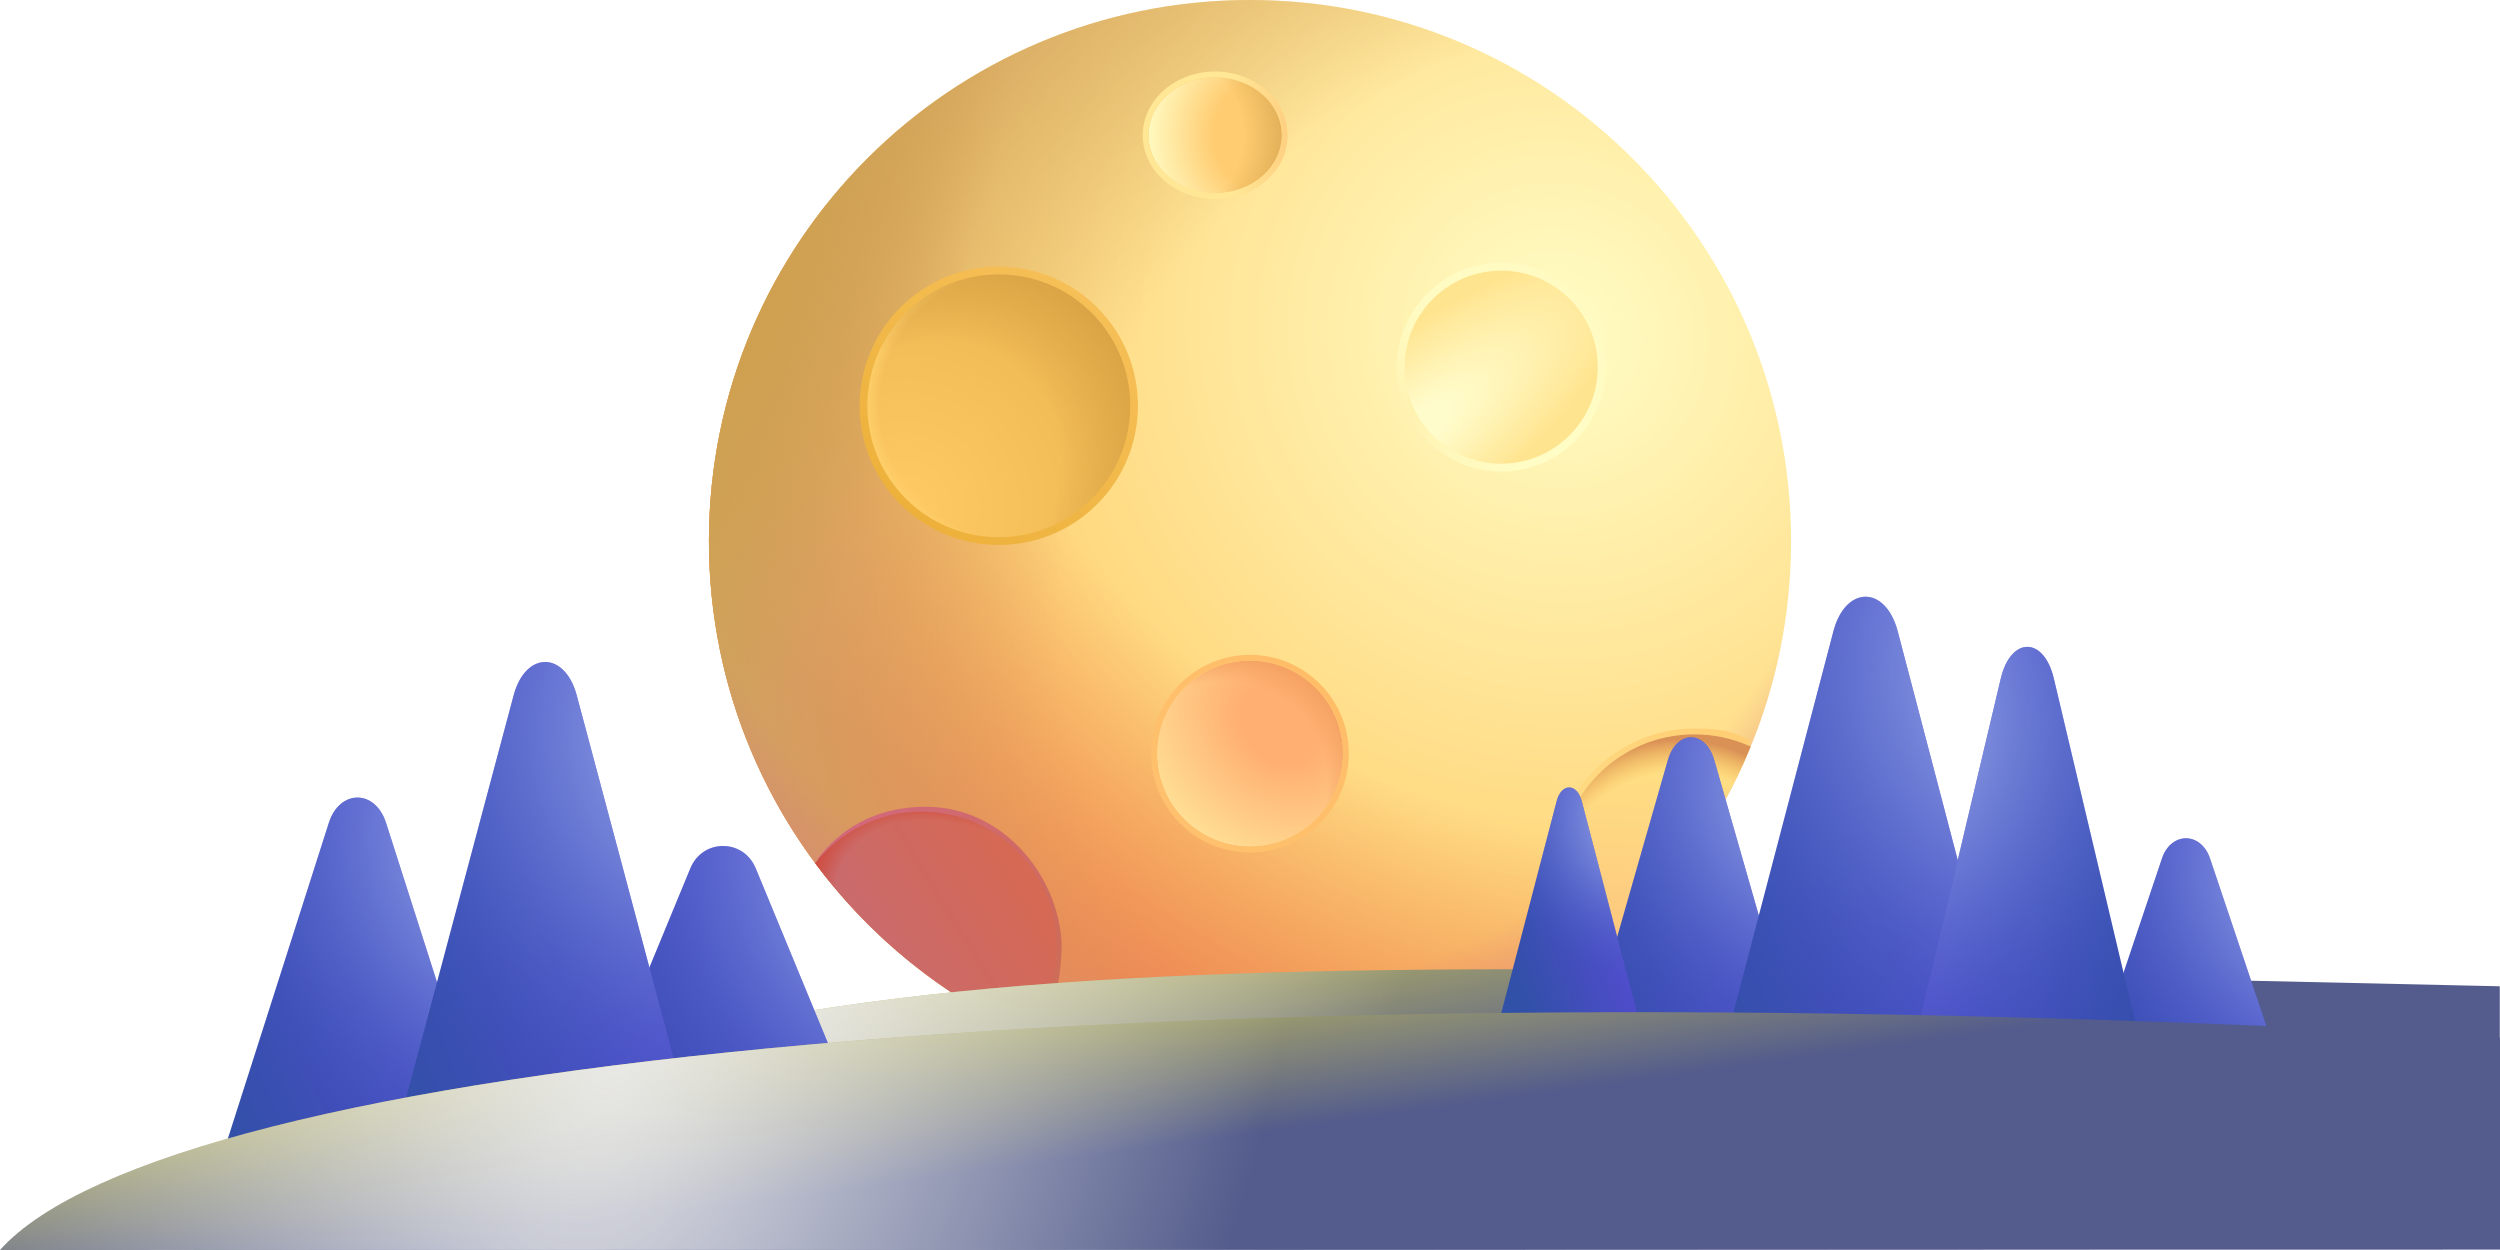
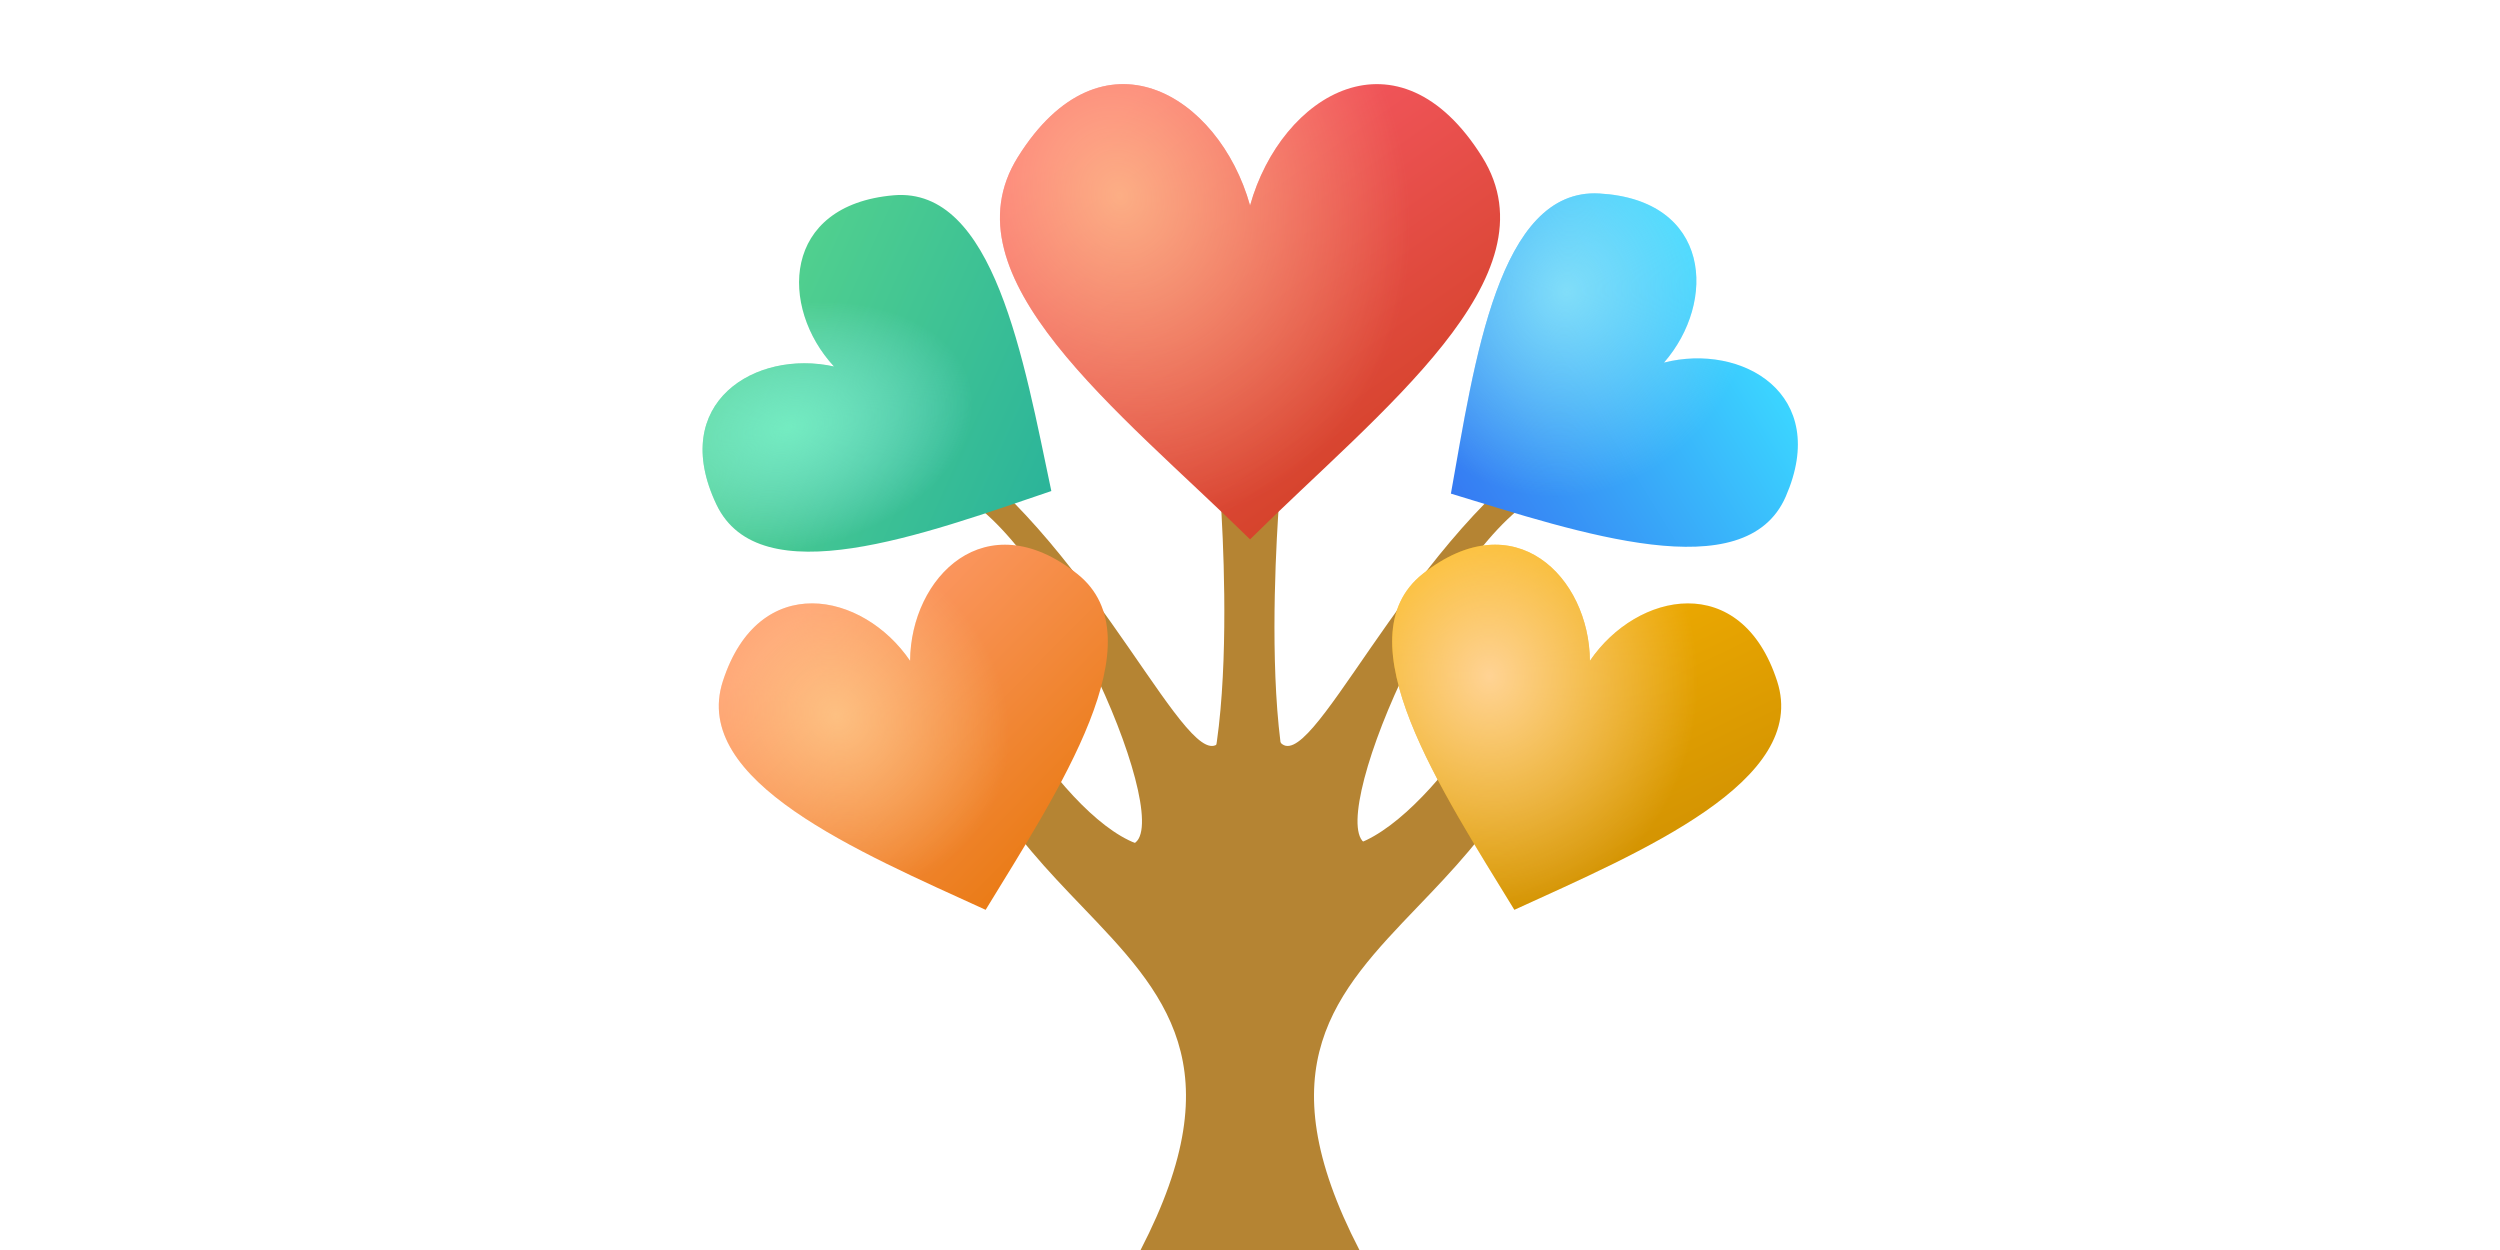
<svg xmlns="http://www.w3.org/2000/svg" viewBox="0 0 240 120" fill="none">
-   <path d="M171.945 51.944C171.945 80.632 148.689 103.888 120.001 103.888C91.313 103.888 68.057 80.632 68.057 51.944C68.057 23.256 91.313 0 120.001 0C148.689 0 171.945 23.256 171.945 51.944Z" fill="url(#paint0_radial_1382_358)" />
-   <path d="M171.945 51.944C171.945 80.632 148.689 103.888 120.001 103.888C91.313 103.888 68.057 80.632 68.057 51.944C68.057 23.256 91.313 0 120.001 0C148.689 0 171.945 23.256 171.945 51.944Z" fill="url(#paint1_radial_1382_358)" />
-   <path d="M171.945 51.944C171.945 80.632 148.689 103.888 120.001 103.888C91.313 103.888 68.057 80.632 68.057 51.944C68.057 23.256 91.313 0 120.001 0C148.689 0 171.945 23.256 171.945 51.944Z" fill="url(#paint2_radial_1382_358)" />
-   <path d="M171.945 51.944C171.945 80.632 148.689 103.888 120.001 103.888C91.313 103.888 68.057 80.632 68.057 51.944C68.057 23.256 91.313 0 120.001 0C148.689 0 171.945 23.256 171.945 51.944Z" fill="url(#paint3_radial_1382_358)" />
-   <path d="M171.945 51.944C171.945 80.632 148.689 103.888 120.001 103.888C91.313 103.888 68.057 80.632 68.057 51.944C68.057 23.256 91.313 0 120.001 0C148.689 0 171.945 23.256 171.945 51.944Z" fill="url(#paint4_radial_1382_358)" />
-   <path d="M108.87 38.958C108.87 46.13 103.056 51.944 95.884 51.944C88.712 51.944 82.898 46.13 82.898 38.958C82.898 31.786 88.712 25.972 95.884 25.972C103.056 25.972 108.87 31.786 108.87 38.958Z" fill="url(#paint5_radial_1382_358)" />
-   <path d="M108.87 38.958C108.87 46.13 103.056 51.944 95.884 51.944C88.712 51.944 82.898 46.13 82.898 38.958C82.898 31.786 88.712 25.972 95.884 25.972C103.056 25.972 108.87 31.786 108.87 38.958Z" fill="url(#paint6_radial_1382_358)" />
-   <path d="M108.87 38.958C108.87 46.13 103.056 51.944 95.884 51.944C88.712 51.944 82.898 46.13 82.898 38.958C82.898 31.786 88.712 25.972 95.884 25.972C103.056 25.972 108.87 31.786 108.87 38.958Z" fill="url(#paint7_radial_1382_358)" />
-   <path d="M153.393 35.248C153.393 40.37 149.241 44.523 144.118 44.523C138.995 44.523 134.842 40.37 134.842 35.248C134.842 30.125 138.995 25.972 144.118 25.972C149.241 25.972 153.393 30.125 153.393 35.248Z" fill="url(#paint8_radial_1382_358)" />
-   <path fill-rule="evenodd" clip-rule="evenodd" d="M154.136 35.248C154.136 40.78 149.651 45.265 144.118 45.265C138.586 45.265 134.1 40.78 134.1 35.248C134.1 29.715 138.586 25.23 144.118 25.23C149.651 25.23 154.136 29.715 154.136 35.248ZM144.118 44.523C149.241 44.523 153.394 40.37 153.394 35.248C153.394 30.125 149.241 25.972 144.118 25.972C138.995 25.972 134.842 30.125 134.842 35.248C134.842 40.37 138.995 44.523 144.118 44.523Z" fill="url(#paint9_linear_1382_358)" />
-   <path fill-rule="evenodd" clip-rule="evenodd" d="M162.67 71.052C155.805 71.052 150.24 76.616 150.24 83.481C150.24 86.489 150.816 88.659 152.469 90.702C158.649 85.52 163.447 79.186 166.633 71.658C165.346 71.141 164.347 71.052 162.67 71.052ZM149.127 83.481C149.127 76.002 155.19 69.939 162.67 69.939C164.637 69.939 165.844 70.059 167.59 70.859L168.076 71.081L167.873 71.576C164.546 79.675 159.413 86.441 152.754 91.911L152.34 92.251L151.985 91.851C149.836 89.43 149.127 86.884 149.127 83.481Z" fill="url(#paint10_linear_1382_358)" />
-   <path fill-rule="evenodd" clip-rule="evenodd" d="M95.884 26.343C88.917 26.343 83.269 31.991 83.269 38.958C83.269 45.925 88.917 51.573 95.884 51.573C102.851 51.573 108.499 45.925 108.499 38.958C108.499 31.991 102.851 26.343 95.884 26.343ZM82.527 38.958C82.527 31.581 88.507 25.601 95.884 25.601C103.261 25.601 109.241 31.581 109.241 38.958C109.241 46.335 103.261 52.315 95.884 52.315C88.507 52.315 82.527 46.335 82.527 38.958Z" fill="url(#paint11_linear_1382_358)" />
-   <path d="M128.928 72.35C128.928 77.281 124.931 81.278 120.001 81.278C115.07 81.278 111.073 77.281 111.073 72.35C111.073 67.419 115.07 63.422 120.001 63.422C124.931 63.422 128.928 67.419 128.928 72.35Z" fill="url(#paint12_radial_1382_358)" />
-   <path d="M128.928 72.35C128.928 77.281 124.931 81.278 120.001 81.278C115.07 81.278 111.073 77.281 111.073 72.35C111.073 67.419 115.07 63.422 120.001 63.422C124.931 63.422 128.928 67.419 128.928 72.35Z" fill="url(#paint13_radial_1382_358)" />
-   <path fill-rule="evenodd" clip-rule="evenodd" d="M129.485 72.35C129.485 77.588 125.239 81.834 120.001 81.834C114.763 81.834 110.516 77.588 110.516 72.35C110.516 67.112 114.763 62.865 120.001 62.865C125.239 62.865 129.485 67.112 129.485 72.35ZM120.001 81.278C124.932 81.278 128.929 77.281 128.929 72.35C128.929 67.419 124.932 63.422 120.001 63.422C115.07 63.422 111.073 67.419 111.073 72.35C111.073 77.281 115.07 81.278 120.001 81.278Z" fill="url(#paint14_linear_1382_358)" />
-   <path fill-rule="evenodd" clip-rule="evenodd" d="M79.413 82.487C84.507 89.273 91.237 94.762 99.015 98.368C100.669 96.248 101.171 93.551 101.172 90.532C100.85 84.384 95.803 78.189 88.872 78.189C84.944 78.189 81.708 79.705 79.413 82.487ZM78.652 82.248C81.104 79.139 84.625 77.447 88.872 77.447C96.281 77.447 101.58 84.042 101.914 90.503L101.915 90.522H101.914C101.914 93.719 101.368 96.713 99.407 99.064L99.226 99.281L98.968 99.163C90.876 95.466 83.89 89.767 78.645 82.699L78.476 82.471L78.652 82.248Z" fill="url(#paint15_linear_1382_358)" />
-   <path d="M98.439 99.216C90.404 95.545 83.468 89.886 78.26 82.868C80.638 79.852 84.324 77.916 88.463 77.916C95.635 77.916 101.449 83.73 101.449 90.902C101.449 94.065 100.318 96.963 98.439 99.216Z" fill="url(#paint16_linear_1382_358)" />
-   <path d="M98.439 99.216C90.404 95.545 83.468 89.886 78.26 82.868C80.638 79.852 84.324 77.916 88.463 77.916C95.635 77.916 101.449 83.73 101.449 90.902C101.449 94.065 100.318 96.963 98.439 99.216Z" fill="url(#paint17_radial_1382_358)" />
-   <path d="M168.069 71.668C164.779 79.678 159.545 86.684 152.954 92.099C150.919 89.806 149.683 86.788 149.683 83.481C149.683 76.309 155.497 70.495 162.669 70.495C164.596 70.495 166.425 70.915 168.069 71.668Z" fill="url(#paint18_linear_1382_358)" />
-   <path d="M168.069 71.668C164.779 79.678 159.545 86.684 152.954 92.099C150.919 89.806 149.683 86.788 149.683 83.481C149.683 76.309 155.497 70.495 162.669 70.495C164.596 70.495 166.425 70.915 168.069 71.668Z" fill="url(#paint19_radial_1382_358)" />
-   <path d="M168.069 71.668C164.779 79.678 159.545 86.684 152.954 92.099C150.919 89.806 149.683 86.788 149.683 83.481C149.683 76.309 155.497 70.495 162.669 70.495C164.596 70.495 166.425 70.915 168.069 71.668Z" fill="url(#paint20_radial_1382_358)" />
-   <path d="M123.055 12.986C123.055 16.06 120.191 18.552 116.658 18.552C113.125 18.552 110.261 16.06 110.261 12.986C110.261 9.912 113.125 7.421 116.658 7.421C120.191 7.421 123.055 9.912 123.055 12.986Z" fill="url(#paint21_radial_1382_358)" />
-   <path d="M123.055 12.986C123.055 16.06 120.191 18.552 116.658 18.552C113.125 18.552 110.261 16.06 110.261 12.986C110.261 9.912 113.125 7.421 116.658 7.421C120.191 7.421 123.055 9.912 123.055 12.986Z" fill="url(#paint22_radial_1382_358)" />
-   <path fill-rule="evenodd" clip-rule="evenodd" d="M123.612 12.986C123.612 16.438 120.423 19.108 116.658 19.108C112.893 19.108 109.705 16.438 109.705 12.986C109.705 9.535 112.893 6.864 116.658 6.864C120.423 6.864 123.612 9.535 123.612 12.986ZM116.658 18.552C120.191 18.552 123.055 16.06 123.055 12.986C123.055 9.913 120.191 7.421 116.658 7.421C113.125 7.421 110.261 9.913 110.261 12.986C110.261 16.06 113.125 18.552 116.658 18.552Z" fill="url(#paint23_linear_1382_358)" />
-   <path d="M18.462 120C63.2 88.814 112.623 91.944 239.979 94.682V119.887L18.462 120Z" fill="url(#paint24_linear_1382_358)" />
-   <path d="M18.462 120C63.2 88.814 112.623 91.944 239.979 94.682V119.887L18.462 120Z" fill="url(#paint25_radial_1382_358)" />
-   <path d="M72.55 83.363C71.367 80.499 67.455 80.499 66.272 83.363L52.337 117.102H86.485L72.55 83.363Z" fill="url(#paint26_linear_1382_358)" />
-   <path d="M72.55 83.363C71.367 80.499 67.455 80.499 66.272 83.363L52.337 117.102H86.485L72.55 83.363Z" fill="url(#paint27_radial_1382_358)" />
-   <path d="M164.574 72.979C163.733 70.044 160.951 70.044 160.11 72.979L150.198 107.563H174.486L164.574 72.979Z" fill="url(#paint28_linear_1382_358)" />
-   <path d="M164.574 72.979C163.733 70.044 160.951 70.044 160.11 72.979L150.198 107.563H174.486L164.574 72.979Z" fill="url(#paint29_radial_1382_358)" />
-   <path d="M151.842 76.889C151.39 75.161 149.895 75.161 149.443 76.889L144.119 97.26H157.167L151.842 76.889Z" fill="url(#paint30_linear_1382_358)" />
-   <path d="M151.842 76.889C151.39 75.161 149.895 75.161 149.443 76.889L144.119 97.26H157.167L151.842 76.889Z" fill="url(#paint31_radial_1382_358)" />
-   <path d="M37.059 78.993C36.025 75.758 32.603 75.758 31.568 78.993L19.38 117.102H49.247L37.059 78.993Z" fill="url(#paint32_linear_1382_358)" />
-   <path d="M37.059 78.993C36.025 75.758 32.603 75.758 31.568 78.993L19.38 117.102H49.247L37.059 78.993Z" fill="url(#paint33_radial_1382_358)" />
-   <path d="M55.367 66.756C54.225 62.483 50.45 62.483 49.308 66.756L35.859 117.102H68.816L55.367 66.756Z" fill="url(#paint34_linear_1382_358)" />
-   <path d="M55.367 66.756C54.225 62.483 50.45 62.483 49.308 66.756L35.859 117.102H68.816L55.367 66.756Z" fill="url(#paint35_radial_1382_358)" />
-   <path d="M212.162 82.415C211.292 79.829 208.416 79.829 207.547 82.415L197.302 112.882H222.406L212.162 82.415Z" fill="url(#paint36_linear_1382_358)" />
-   <path d="M212.162 82.415C211.292 79.829 208.416 79.829 207.547 82.415L197.302 112.882H222.406L212.162 82.415Z" fill="url(#paint37_radial_1382_358)" />
-   <path d="M182.182 60.614C181.018 56.178 177.168 56.178 176.004 60.614L162.289 112.883H195.897L182.182 60.614Z" fill="url(#paint38_linear_1382_358)" />
-   <path d="M182.182 60.614C181.018 56.178 177.168 56.178 176.004 60.614L162.289 112.883H195.897L182.182 60.614Z" fill="url(#paint39_radial_1382_358)" />
-   <path d="M192.074 65.137C193.034 61.085 196.209 61.085 197.169 65.137L208.479 112.882H180.764L192.074 65.137Z" fill="url(#paint40_linear_1382_358)" />
-   <path d="M192.074 65.137C193.034 61.085 196.209 61.085 197.169 65.137L208.479 112.882H180.764L192.074 65.137Z" fill="url(#paint41_radial_1382_358)" />
-   <path d="M0 119.999C16.294 101.877 110.382 92.378 240 99.599V119.964L0 119.999Z" fill="url(#paint42_linear_1382_358)" />
-   <path d="M0 119.999C16.294 101.877 110.382 92.378 240 99.599V119.964L0 119.999Z" fill="url(#paint43_radial_1382_358)" />
+   <path d="M103.871 87.015C97.416 80.283 90.212 72.77 90.212 58.186H92.623C94 65.51 104.926 82.501 111.813 81.33C119.85 79.962 117.073 46.442 117.073 46.442H122.927C122.927 46.442 119.911 80.012 127.654 81.33C134.541 82.501 145.999 65.51 147.377 58.186H149.787C149.787 72.77 142.583 80.283 136.129 87.015C128.191 95.293 121.387 102.389 130.503 120H109.496C118.613 102.389 111.808 95.293 103.871 87.015Z" fill="#B58433" />
+   <path d="M91.494 47.163C101.302 51.635 113.129 79.76 108.658 81.058C112.263 84.038 119.908 83.019 117.6 70.096C115.523 77.481 107.215 56.106 93.658 44.856L91.494 47.163Z" fill="#B58433" />
+   <path d="M148.458 47.163C138.651 51.635 126.824 79.76 131.295 81.058C127.689 84.038 120.045 83.019 122.353 70.096C124.43 77.481 132.737 56.106 146.295 44.856L148.458 47.163Z" fill="#B58433" />
+   <path d="M120.006 19.725C117.004 9.02 105.743 2.243 97.722 15.067C90.518 26.587 107.38 39.387 120.006 51.779C132.51 39.387 149.493 26.587 142.289 15.067C134.269 2.243 123.007 9.02 120.006 19.725Z" fill="url(#paint0_linear_8174_2034)" />
+   <path d="M120.006 19.725C117.004 9.02 105.743 2.243 97.722 15.067C90.518 26.587 107.38 39.387 120.006 51.779C132.51 39.387 149.493 26.587 142.289 15.067C134.269 2.243 123.007 9.02 120.006 19.725Z" fill="url(#paint1_radial_8174_2034)" />
+   <path d="M152.631 63.442C157.153 56.783 167.16 54.734 170.608 65.402C173.705 74.984 157.597 81.755 145.379 87.344C138.418 75.936 128.696 61.328 136.596 55.082C145.39 48.129 152.571 55.393 152.631 63.442Z" fill="url(#paint2_linear_8174_2034)" />
+   <path d="M152.631 63.442C157.153 56.783 167.16 54.734 170.608 65.402C173.705 74.984 157.597 81.755 145.379 87.344C138.418 75.936 128.696 61.328 136.596 55.082C145.39 48.129 152.571 55.393 152.631 63.442Z" fill="url(#paint3_radial_8174_2034)" />
+   <path d="M80.072 35.187C72.51 33.508 64.149 38.679 68.775 48.426C72.931 57.181 88.681 51.291 100.928 47.14C98.272 34.556 95.439 17.908 85.784 18.748C75.036 19.683 74.8 29.511 80.072 35.187Z" fill="url(#paint4_linear_8174_2034)" />
+   <path d="M80.072 35.187C72.51 33.508 64.149 38.679 68.775 48.426C72.931 57.181 88.681 51.291 100.928 47.14C98.272 34.556 95.439 17.908 85.784 18.748C75.036 19.683 74.8 29.511 80.072 35.187Z" fill="url(#paint5_radial_8174_2034)" />
+   <path d="M159.741 34.81C167.24 32.901 175.747 37.806 171.428 47.68C167.549 56.55 151.642 51.154 139.287 47.388C141.55 34.742 143.865 18.033 153.531 18.574C164.291 19.176 164.829 28.98 159.741 34.81Z" fill="url(#paint6_linear_8174_2034)" />
+   <path d="M159.741 34.81C167.24 32.901 175.747 37.806 171.428 47.68C167.549 56.55 151.642 51.154 139.287 47.388C141.55 34.742 143.865 18.033 153.531 18.574C164.291 19.176 164.829 28.98 159.741 34.81Z" fill="url(#paint7_radial_8174_2034)" />
+   <path d="M87.369 63.442C82.847 56.783 72.84 54.734 69.392 65.402C66.295 74.984 82.403 81.755 94.621 87.344C101.582 75.936 111.304 61.328 103.404 55.082C94.61 48.129 87.429 55.393 87.369 63.442Z" fill="url(#paint8_linear_8174_2034)" />
+   <path d="M87.369 63.442C82.847 56.783 72.84 54.734 69.392 65.402C66.295 74.984 82.403 81.755 94.621 87.344C101.582 75.936 111.304 61.328 103.404 55.082C94.61 48.129 87.429 55.393 87.369 63.442Z" fill="url(#paint9_radial_8174_2034)" />
  <defs>
-     <radialGradient id="paint0_radial_1382_358" cx="0" cy="0" r="1" gradientUnits="userSpaceOnUse" gradientTransform="translate(149.219 32.2722) rotate(129.653) scale(66.864 68.8436)">
-       <stop stop-color="#FFFDC6" />
-       <stop offset="1" stop-color="#FFCC67" />
+     <linearGradient id="paint0_linear_8174_2034" x1="114.033" y1="5.67" x2="143.188" y2="47.42" gradientUnits="userSpaceOnUse">
+       <stop stop-color="#FB5B6C" />
+       <stop offset="1" stop-color="#CD3E1D" />
+     </linearGradient>
+     <radialGradient id="paint1_radial_8174_2034" cx="0" cy="0" r="1" gradientUnits="userSpaceOnUse" gradientTransform="translate(107.505 18.75) rotate(70.7008) scale(31.9672 27.3303)">
+       <stop stop-color="#FFD394" stop-opacity="0.7" />
+       <stop offset="1" stop-color="#FFD394" stop-opacity="0" />
    </radialGradient>
-     <radialGradient id="paint1_radial_1382_358" cx="0" cy="0" r="1" gradientUnits="userSpaceOnUse" gradientTransform="translate(142.262 35.9825) rotate(126.159) scale(84.1059 117.342)">
-       <stop offset="0.46" stop-color="#ED8755" stop-opacity="0" />
-       <stop offset="0.802" stop-color="#ED8755" />
+     <linearGradient id="paint2_linear_8174_2034" x1="138.657" y1="53.365" x2="156.085" y2="89.347" gradientUnits="userSpaceOnUse">
+       <stop stop-color="#FAB500" />
+       <stop offset="1" stop-color="#CD8E02" />
+     </linearGradient>
+     <radialGradient id="paint3_radial_8174_2034" cx="0" cy="0" r="1" gradientUnits="userSpaceOnUse" gradientTransform="translate(142.984 64.9039) rotate(83.902) scale(22.569 19.9826)">
+       <stop stop-color="#FFD394" />
+       <stop offset="1" stop-color="#FFD394" stop-opacity="0" />
    </radialGradient>
-     <radialGradient id="paint2_radial_1382_358" cx="0" cy="0" r="1" gradientUnits="userSpaceOnUse" gradientTransform="translate(175.191 66.1285) rotate(-158.449) scale(109.436 94.8876)">
-       <stop offset="0.679" stop-color="#CFA462" stop-opacity="0" />
-       <stop offset="1" stop-color="#CFA462" />
+     <linearGradient id="paint4_linear_8174_2034" x1="56.92" y1="29.423" x2="108.637" y2="52.59" gradientUnits="userSpaceOnUse">
+       <stop stop-color="#64DE89" />
+       <stop offset="1" stop-color="#20AC9D" />
+     </linearGradient>
+     <radialGradient id="paint5_radial_8174_2034" cx="0" cy="0" r="1" gradientUnits="userSpaceOnUse" gradientTransform="translate(75.6763 41.0601) rotate(-13.0217) scale(17.9793 11.7494)">
+       <stop stop-color="#7EF4CD" stop-opacity="0.8" />
+       <stop offset="1" stop-color="#9FF0F9" stop-opacity="0" />
    </radialGradient>
-     <radialGradient id="paint3_radial_1382_358" cx="0" cy="0" r="1" gradientUnits="userSpaceOnUse" gradientTransform="translate(120.001 11.8656) rotate(90) scale(101.105 77.7366)">
-       <stop offset="0.821" stop-color="#D97781" stop-opacity="0" />
-       <stop offset="1" stop-color="#D97781" />
+     <linearGradient id="paint6_linear_8174_2034" x1="166.591" y1="30.602" x2="139.288" y2="47.391" gradientUnits="userSpaceOnUse">
+       <stop stop-color="#3BD5FF" />
+       <stop offset="1" stop-color="#367AF2" />
+     </linearGradient>
+     <radialGradient id="paint7_radial_8174_2034" cx="0" cy="0" r="1" gradientUnits="userSpaceOnUse" gradientTransform="translate(150.365 28.0493) rotate(110.672) scale(19.8578 18.1365)">
+       <stop stop-color="#9FF0F9" stop-opacity="0.7" />
+       <stop offset="1" stop-color="#9FF0F9" stop-opacity="0" />
    </radialGradient>
-     <radialGradient id="paint4_radial_1382_358" cx="0" cy="0" r="1" gradientUnits="userSpaceOnUse" gradientTransform="translate(72.3657 29.5689) rotate(19.9831) scale(18.2543 63.0018)">
-       <stop stop-color="#CFA04E" />
-       <stop offset="1" stop-color="#CFA04E" stop-opacity="0" />
-     </radialGradient>
-     <radialGradient id="paint5_radial_1382_358" cx="0" cy="0" r="1" gradientUnits="userSpaceOnUse" gradientTransform="translate(86.8402 48.7365) rotate(-47.1747) scale(25.9264)">
-       <stop stop-color="#FFCA64" />
-       <stop offset="1" stop-color="#EBB44F" />
-     </radialGradient>
-     <radialGradient id="paint6_radial_1382_358" cx="0" cy="0" r="1" gradientUnits="userSpaceOnUse" gradientTransform="translate(98.033 38.958) rotate(180) scale(15.135 14.51)">
-       <stop offset="0.894" stop-color="#FFD26D" stop-opacity="0" />
-       <stop offset="1" stop-color="#FFD26D" />
-     </radialGradient>
-     <radialGradient id="paint7_radial_1382_358" cx="0" cy="0" r="1" gradientUnits="userSpaceOnUse" gradientTransform="translate(85.9126 48.7365) rotate(-45.3312) scale(28.3678 21.1436)">
-       <stop offset="0.636" stop-color="#D7A144" stop-opacity="0" />
-       <stop offset="1" stop-color="#D7A144" />
-     </radialGradient>
-     <radialGradient id="paint8_radial_1382_358" cx="0" cy="0" r="1" gradientUnits="userSpaceOnUse" gradientTransform="translate(134.842 42.2804) rotate(-38.0046) scale(26.4865 8.71608)">
-       <stop offset="0.2" stop-color="#FFFCCB" />
-       <stop offset="1" stop-color="#FFE48F" />
-     </radialGradient>
-     <linearGradient id="paint9_linear_1382_358" x1="136.982" y1="25.972" x2="148.371" y2="44.523" gradientUnits="userSpaceOnUse">
-       <stop stop-color="#FFFDC6" />
-       <stop offset="0.492" stop-color="#FFFDC6" stop-opacity="0" />
-       <stop offset="1" stop-color="#FFFDC6" />
+     <linearGradient id="paint8_linear_8174_2034" x1="79.723" y1="55.955" x2="107.706" y2="83.433" gradientUnits="userSpaceOnUse">
+       <stop stop-color="#FF9C70" />
+       <stop offset="1" stop-color="#E67505" />
    </linearGradient>
-     <linearGradient id="paint10_linear_1382_358" x1="164.459" y1="69.22" x2="152.053" y2="90.206" gradientUnits="userSpaceOnUse">
-       <stop stop-color="#FFCE74" />
-       <stop offset="1" stop-color="#FFE68F" />
-     </linearGradient>
-     <linearGradient id="paint11_linear_1382_358" x1="102.657" y1="27.31" x2="86.364" y2="48.446" gradientUnits="userSpaceOnUse">
-       <stop stop-color="#F6BF57" />
-       <stop offset="1" stop-color="#EDB13B" />
-     </linearGradient>
-     <radialGradient id="paint12_radial_1382_358" cx="0" cy="0" r="1" gradientUnits="userSpaceOnUse" gradientTransform="translate(122.941 69.4096) rotate(135) scale(14.0537 16.7844)">
-       <stop offset="0.252" stop-color="#FFAF71" />
-       <stop offset="1" stop-color="#FFE398" />
-     </radialGradient>
-     <radialGradient id="paint13_radial_1382_358" cx="0" cy="0" r="1" gradientUnits="userSpaceOnUse" gradientTransform="translate(114.979 77.7444) rotate(-43.6028) scale(16.1818 13.1859)">
-       <stop offset="0.837" stop-color="#F5A263" stop-opacity="0" />
-       <stop offset="1" stop-color="#F5A263" />
-     </radialGradient>
-     <linearGradient id="paint14_linear_1382_358" x1="126.249" y1="64.564" x2="112.39" y2="78.624" gradientUnits="userSpaceOnUse">
-       <stop stop-color="#FFBD68" />
-       <stop offset="1" stop-color="#FFC16D" />
-     </linearGradient>
-     <linearGradient id="paint15_linear_1382_358" x1="99.131" y1="96.275" x2="80.348" y2="79.694" gradientUnits="userSpaceOnUse">
-       <stop stop-color="#CD6C57" />
-       <stop offset="1" stop-color="#D2687B" />
-     </linearGradient>
-     <linearGradient id="paint16_linear_1382_358" x1="98.878" y1="82.854" x2="82.762" y2="92.731" gradientUnits="userSpaceOnUse">
-       <stop stop-color="#D66952" />
-       <stop offset="1" stop-color="#C86A6F" />
-     </linearGradient>
-     <radialGradient id="paint17_radial_1382_358" cx="0" cy="0" r="1" gradientUnits="userSpaceOnUse" gradientTransform="translate(96.195 92.9444) rotate(-142.952) scale(20.6728 12.5026)">
-       <stop offset="0.888" stop-color="#CF4D40" stop-opacity="0" />
-       <stop offset="1" stop-color="#CF4D40" />
-     </radialGradient>
-     <linearGradient id="paint18_linear_1382_358" x1="157.322" y1="73.561" x2="156.79" y2="88.995" gradientUnits="userSpaceOnUse">
-       <stop stop-color="#FFDF84" />
-       <stop offset="1" stop-color="#FDC97E" />
-     </linearGradient>
-     <radialGradient id="paint19_radial_1382_358" cx="0" cy="0" r="1" gradientUnits="userSpaceOnUse" gradientTransform="translate(162.112 92.0988) rotate(-98.7873) scale(21.182 17.5673)">
-       <stop offset="0.85" stop-color="#F3B452" stop-opacity="0" />
-       <stop offset="1" stop-color="#DA9156" />
-     </radialGradient>
-     <radialGradient id="paint20_radial_1382_358" cx="0" cy="0" r="1" gradientUnits="userSpaceOnUse" gradientTransform="translate(161.328 78.3798) rotate(122.849) scale(17.5279 14.9174)">
-       <stop offset="0.718" stop-color="#FFECA4" stop-opacity="0" />
-       <stop offset="0.952" stop-color="#FFECA4" />
-     </radialGradient>
-     <radialGradient id="paint21_radial_1382_358" cx="0" cy="0" r="1" gradientUnits="userSpaceOnUse" gradientTransform="translate(121.412 12.9861) rotate(180) scale(11.1507 12.1353)">
-       <stop offset="0.437" stop-color="#FFCC71" />
-       <stop offset="1" stop-color="#FFF9BF" />
-     </radialGradient>
-     <radialGradient id="paint22_radial_1382_358" cx="0" cy="0" r="1" gradientUnits="userSpaceOnUse" gradientTransform="translate(112.832 12.9861) scale(10.2232 11.0211)">
-       <stop offset="0.639" stop-color="#E3B159" stop-opacity="0" />
-       <stop offset="1" stop-color="#E3B159" />
-     </radialGradient>
-     <linearGradient id="paint23_linear_1382_358" x1="123.055" y1="11.763" x2="118.676" y2="11.763" gradientUnits="userSpaceOnUse">
-       <stop stop-color="#FFD283" />
-       <stop offset="1" stop-color="#FFE795" />
-     </linearGradient>
-     <linearGradient id="paint24_linear_1382_358" x1="56.886" y1="87.365" x2="62.39" y2="118.618" gradientUnits="userSpaceOnUse">
-       <stop stop-color="#FFF145" />
-       <stop offset="1" stop-color="#535C8C" />
-     </linearGradient>
-     <radialGradient id="paint25_radial_1382_358" cx="0" cy="0" r="1" gradientUnits="userSpaceOnUse" gradientTransform="translate(73.4648 93.3987) rotate(19.6636) scale(58.8237 125.081)">
-       <stop stop-color="#EBEBEB" />
-       <stop offset="1" stop-color="#EBEBEB" stop-opacity="0" />
-     </radialGradient>
-     <linearGradient id="paint26_linear_1382_358" x1="77.947" y1="92.46" x2="52.725" y2="107.437" gradientUnits="userSpaceOnUse">
-       <stop stop-color="#554CD1" />
-       <stop offset="1" stop-color="#3150A7" />
-     </linearGradient>
-     <radialGradient id="paint27_radial_1382_358" cx="0" cy="0" r="1" gradientUnits="userSpaceOnUse" gradientTransform="translate(89.8988 86.0002) rotate(131.244) scale(31.0774 37.0513)">
-       <stop stop-color="#BDD0F3" />
-       <stop offset="1" stop-color="#3262BC" stop-opacity="0" />
-     </radialGradient>
-     <linearGradient id="paint28_linear_1382_358" x1="168.414" y1="82.304" x2="147.67" y2="90.851" gradientUnits="userSpaceOnUse">
-       <stop stop-color="#554CD1" />
-       <stop offset="1" stop-color="#3150A7" />
-     </linearGradient>
-     <radialGradient id="paint29_radial_1382_358" cx="0" cy="0" r="1" gradientUnits="userSpaceOnUse" gradientTransform="translate(176.914 75.6822) rotate(121.315) scale(28.0373 29.9419)">
-       <stop stop-color="#BDD0F3" />
-       <stop offset="1" stop-color="#3262BC" stop-opacity="0" />
-     </radialGradient>
-     <linearGradient id="paint30_linear_1382_358" x1="153.905" y1="82.382" x2="142.482" y2="86.675" gradientUnits="userSpaceOnUse">
-       <stop stop-color="#554CD1" />
-       <stop offset="1" stop-color="#3150A7" />
-     </linearGradient>
-     <radialGradient id="paint31_radial_1382_358" cx="0" cy="0" r="1" gradientUnits="userSpaceOnUse" gradientTransform="translate(158.472 78.4817) rotate(119.026) scale(16.1349 16.464)">
-       <stop stop-color="#BDD0F3" />
-       <stop offset="1" stop-color="#3262BC" stop-opacity="0" />
-     </radialGradient>
-     <linearGradient id="paint32_linear_1382_358" x1="41.78" y1="89.268" x2="17.148" y2="100.595" gradientUnits="userSpaceOnUse">
-       <stop stop-color="#554CD1" />
-       <stop offset="1" stop-color="#3150A7" />
-     </linearGradient>
-     <radialGradient id="paint33_radial_1382_358" cx="0" cy="0" r="1" gradientUnits="userSpaceOnUse" gradientTransform="translate(52.2337 81.9716) rotate(124.175) scale(31.903 35.6582)">
-       <stop stop-color="#BDD0F3" />
-       <stop offset="1" stop-color="#3262BC" stop-opacity="0" />
-     </radialGradient>
-     <linearGradient id="paint34_linear_1382_358" x1="60.577" y1="80.331" x2="31.883" y2="91.352" gradientUnits="userSpaceOnUse">
-       <stop stop-color="#554CD1" />
-       <stop offset="1" stop-color="#3150A7" />
-     </linearGradient>
-     <radialGradient id="paint35_radial_1382_358" cx="0" cy="0" r="1" gradientUnits="userSpaceOnUse" gradientTransform="translate(72.1124 70.6913) rotate(119.558) scale(40.0862 41.3698)">
-       <stop stop-color="#BDD0F3" />
-       <stop offset="1" stop-color="#3262BC" stop-opacity="0" />
-     </radialGradient>
-     <linearGradient id="paint36_linear_1382_358" x1="216.131" y1="90.63" x2="195.8" y2="100.458" gradientUnits="userSpaceOnUse">
-       <stop stop-color="#554CD1" />
-       <stop offset="1" stop-color="#3150A7" />
-     </linearGradient>
-     <radialGradient id="paint37_radial_1382_358" cx="0" cy="0" r="1" gradientUnits="userSpaceOnUse" gradientTransform="translate(224.917 84.7962) rotate(125.52) scale(25.9263 29.4861)">
-       <stop stop-color="#BDD0F3" />
-       <stop offset="1" stop-color="#3262BC" stop-opacity="0" />
-     </radialGradient>
-     <linearGradient id="paint38_linear_1382_358" x1="187.495" y1="74.707" x2="158.101" y2="85.796" gradientUnits="userSpaceOnUse">
-       <stop stop-color="#554CD1" />
-       <stop offset="1" stop-color="#3150A7" />
-     </linearGradient>
-     <radialGradient id="paint39_radial_1382_358" cx="0" cy="0" r="1" gradientUnits="userSpaceOnUse" gradientTransform="translate(199.258 64.6996) rotate(119.119) scale(41.4388 42.3689)">
-       <stop stop-color="#BDD0F3" />
-       <stop offset="1" stop-color="#3262BC" stop-opacity="0" />
-     </radialGradient>
-     <linearGradient id="paint40_linear_1382_358" x1="187.693" y1="78.011" x2="212.504" y2="86.461" gradientUnits="userSpaceOnUse">
-       <stop stop-color="#554CD1" />
-       <stop offset="1" stop-color="#3150A7" />
-     </linearGradient>
-     <radialGradient id="paint41_radial_1382_358" cx="0" cy="0" r="1" gradientUnits="userSpaceOnUse" gradientTransform="translate(177.993 68.8695) rotate(63.3038) scale(37.0135 35.7303)">
-       <stop stop-color="#BDD0F3" />
-       <stop offset="1" stop-color="#3262BC" stop-opacity="0" />
-     </radialGradient>
-     <linearGradient id="paint42_linear_1382_358" x1="41.63" y1="92.358" x2="45.318" y2="119.141" gradientUnits="userSpaceOnUse">
-       <stop stop-color="#FFF145" />
-       <stop offset="1" stop-color="#535C8C" />
-     </linearGradient>
-     <radialGradient id="paint43_radial_1382_358" cx="0" cy="0" r="1" gradientUnits="userSpaceOnUse" gradientTransform="translate(59.5925 97.4685) rotate(15.6073) scale(62.3128 108.352)">
-       <stop stop-color="#EBEBEB" />
-       <stop offset="1" stop-color="#EBEBEB" stop-opacity="0" />
+     <radialGradient id="paint9_radial_8174_2034" cx="0" cy="0" r="1" gradientUnits="userSpaceOnUse" gradientTransform="translate(80.2604 68.6993) rotate(48.5801) scale(17.6346 15.786)">
+       <stop stop-color="#FFD394" stop-opacity="0.7" />
+       <stop offset="1" stop-color="#FFD394" stop-opacity="0" />
    </radialGradient>
  </defs>
</svg>
